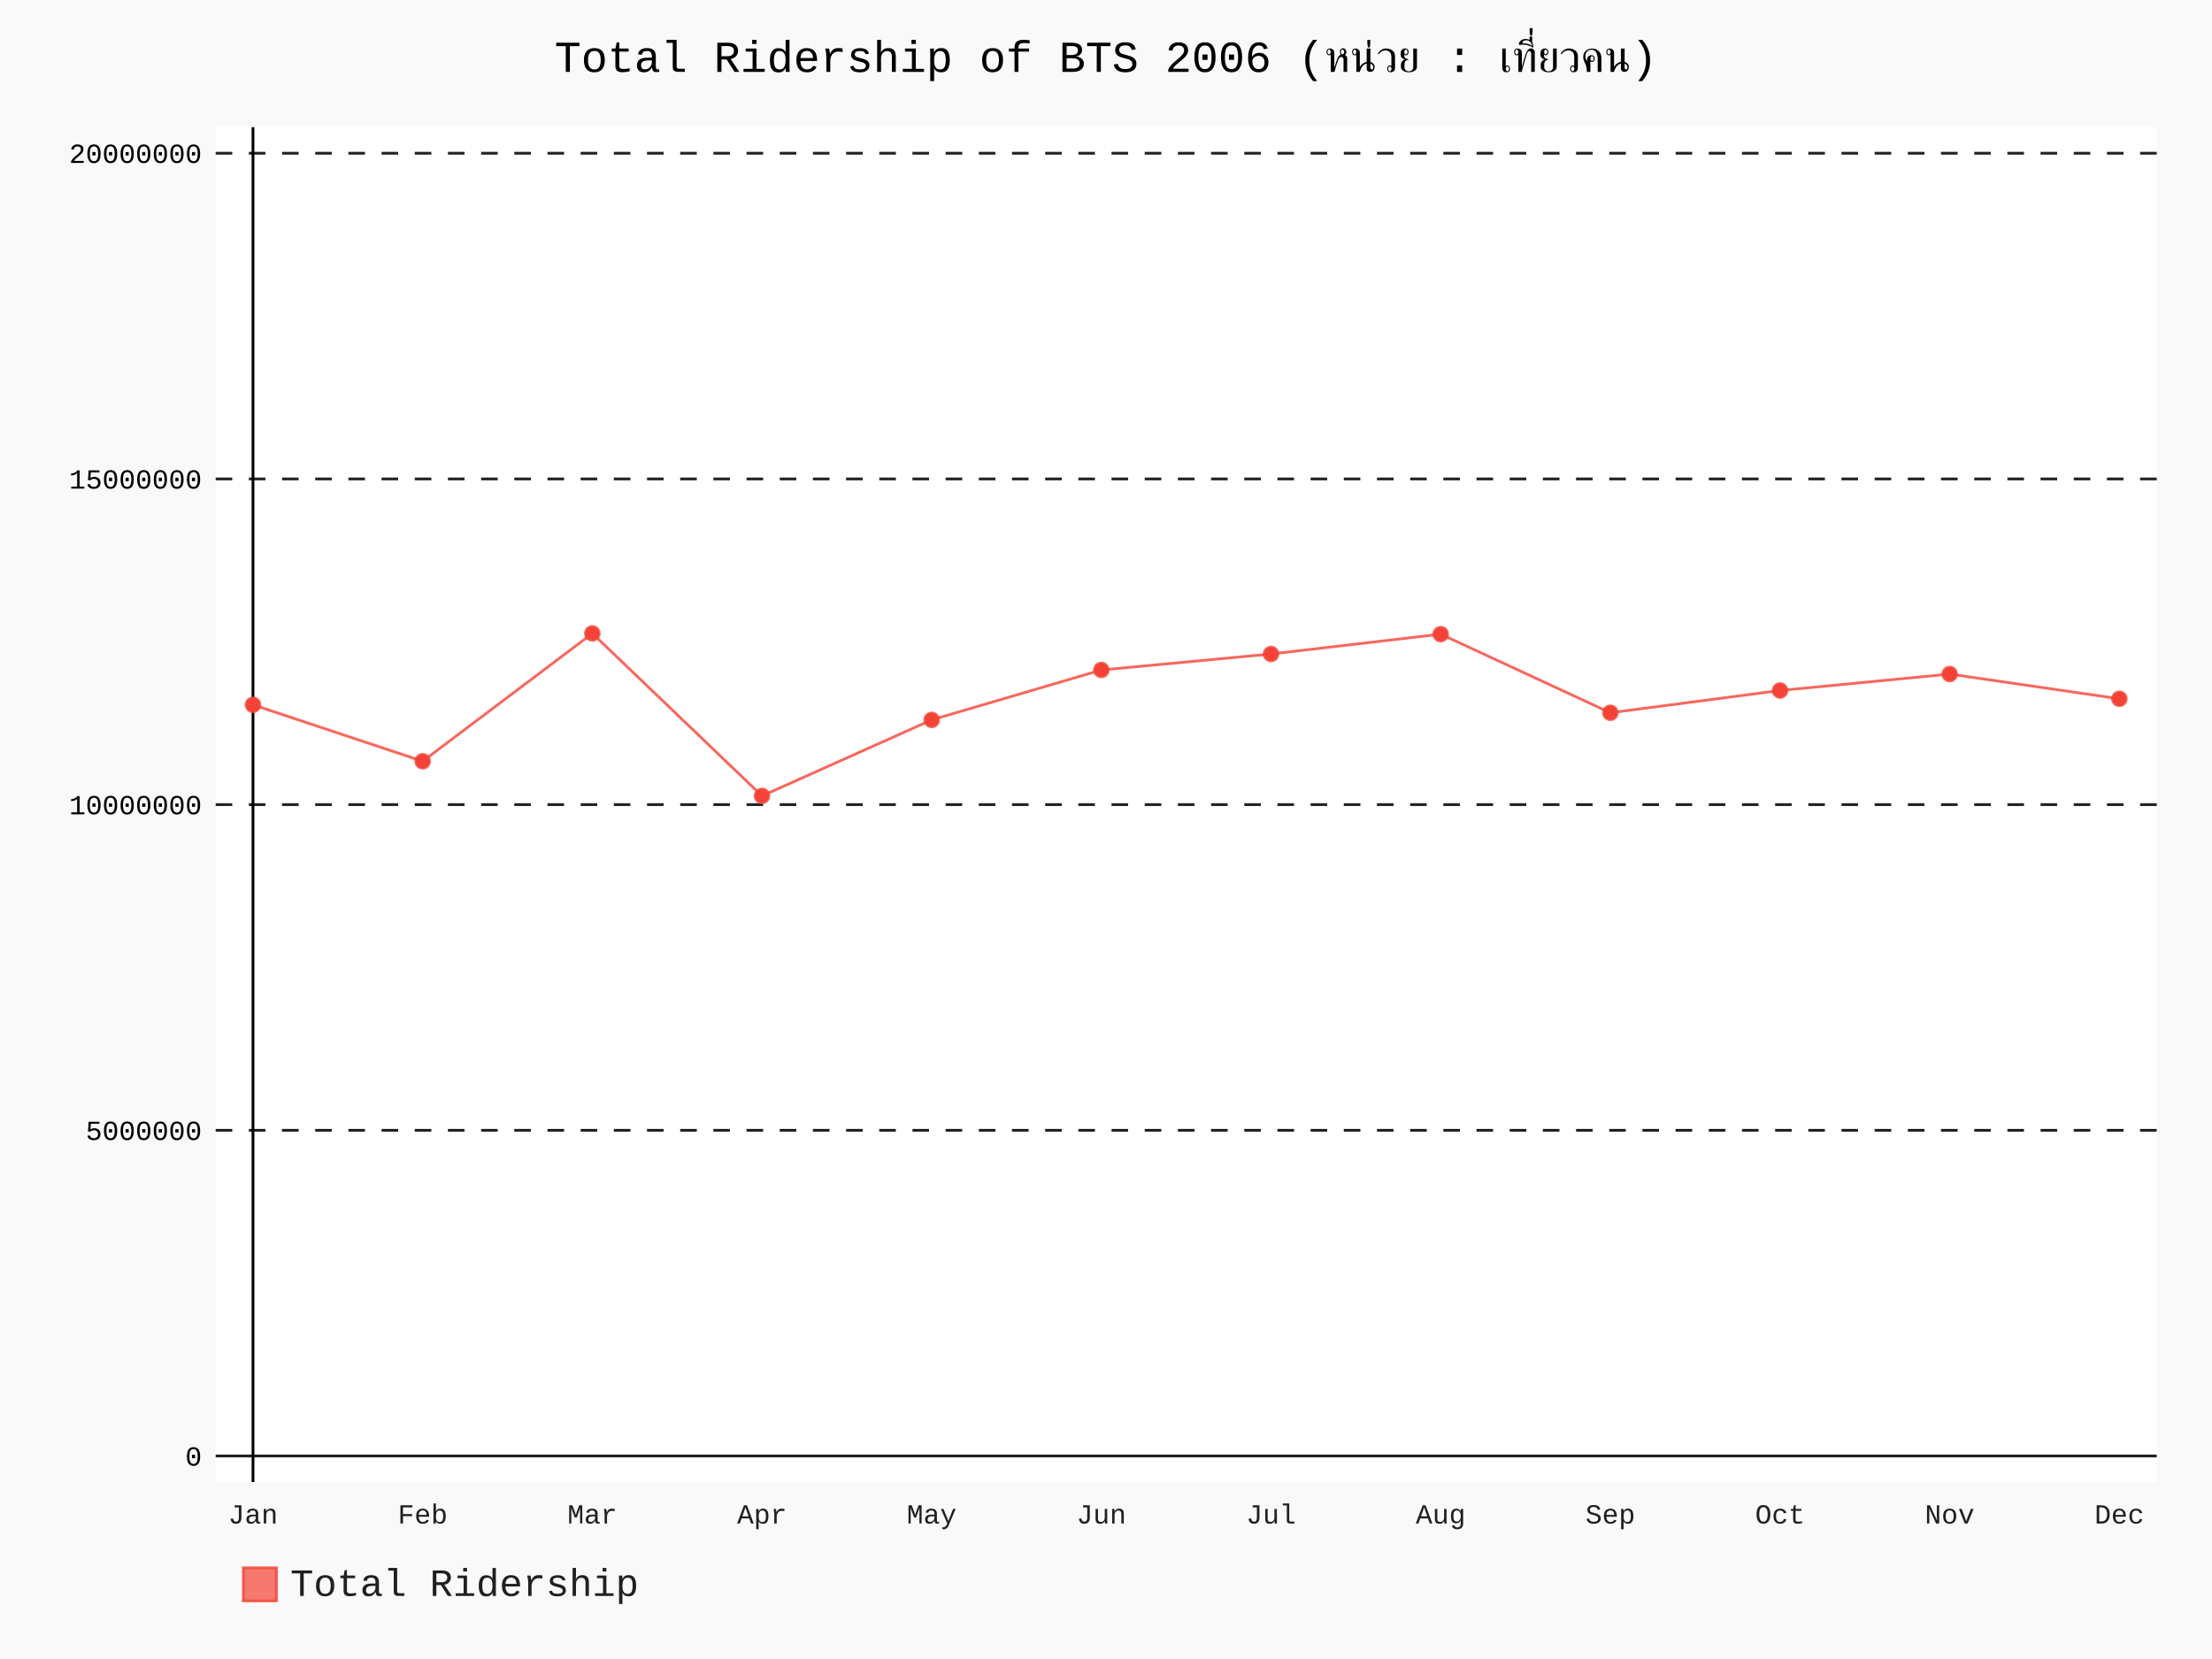
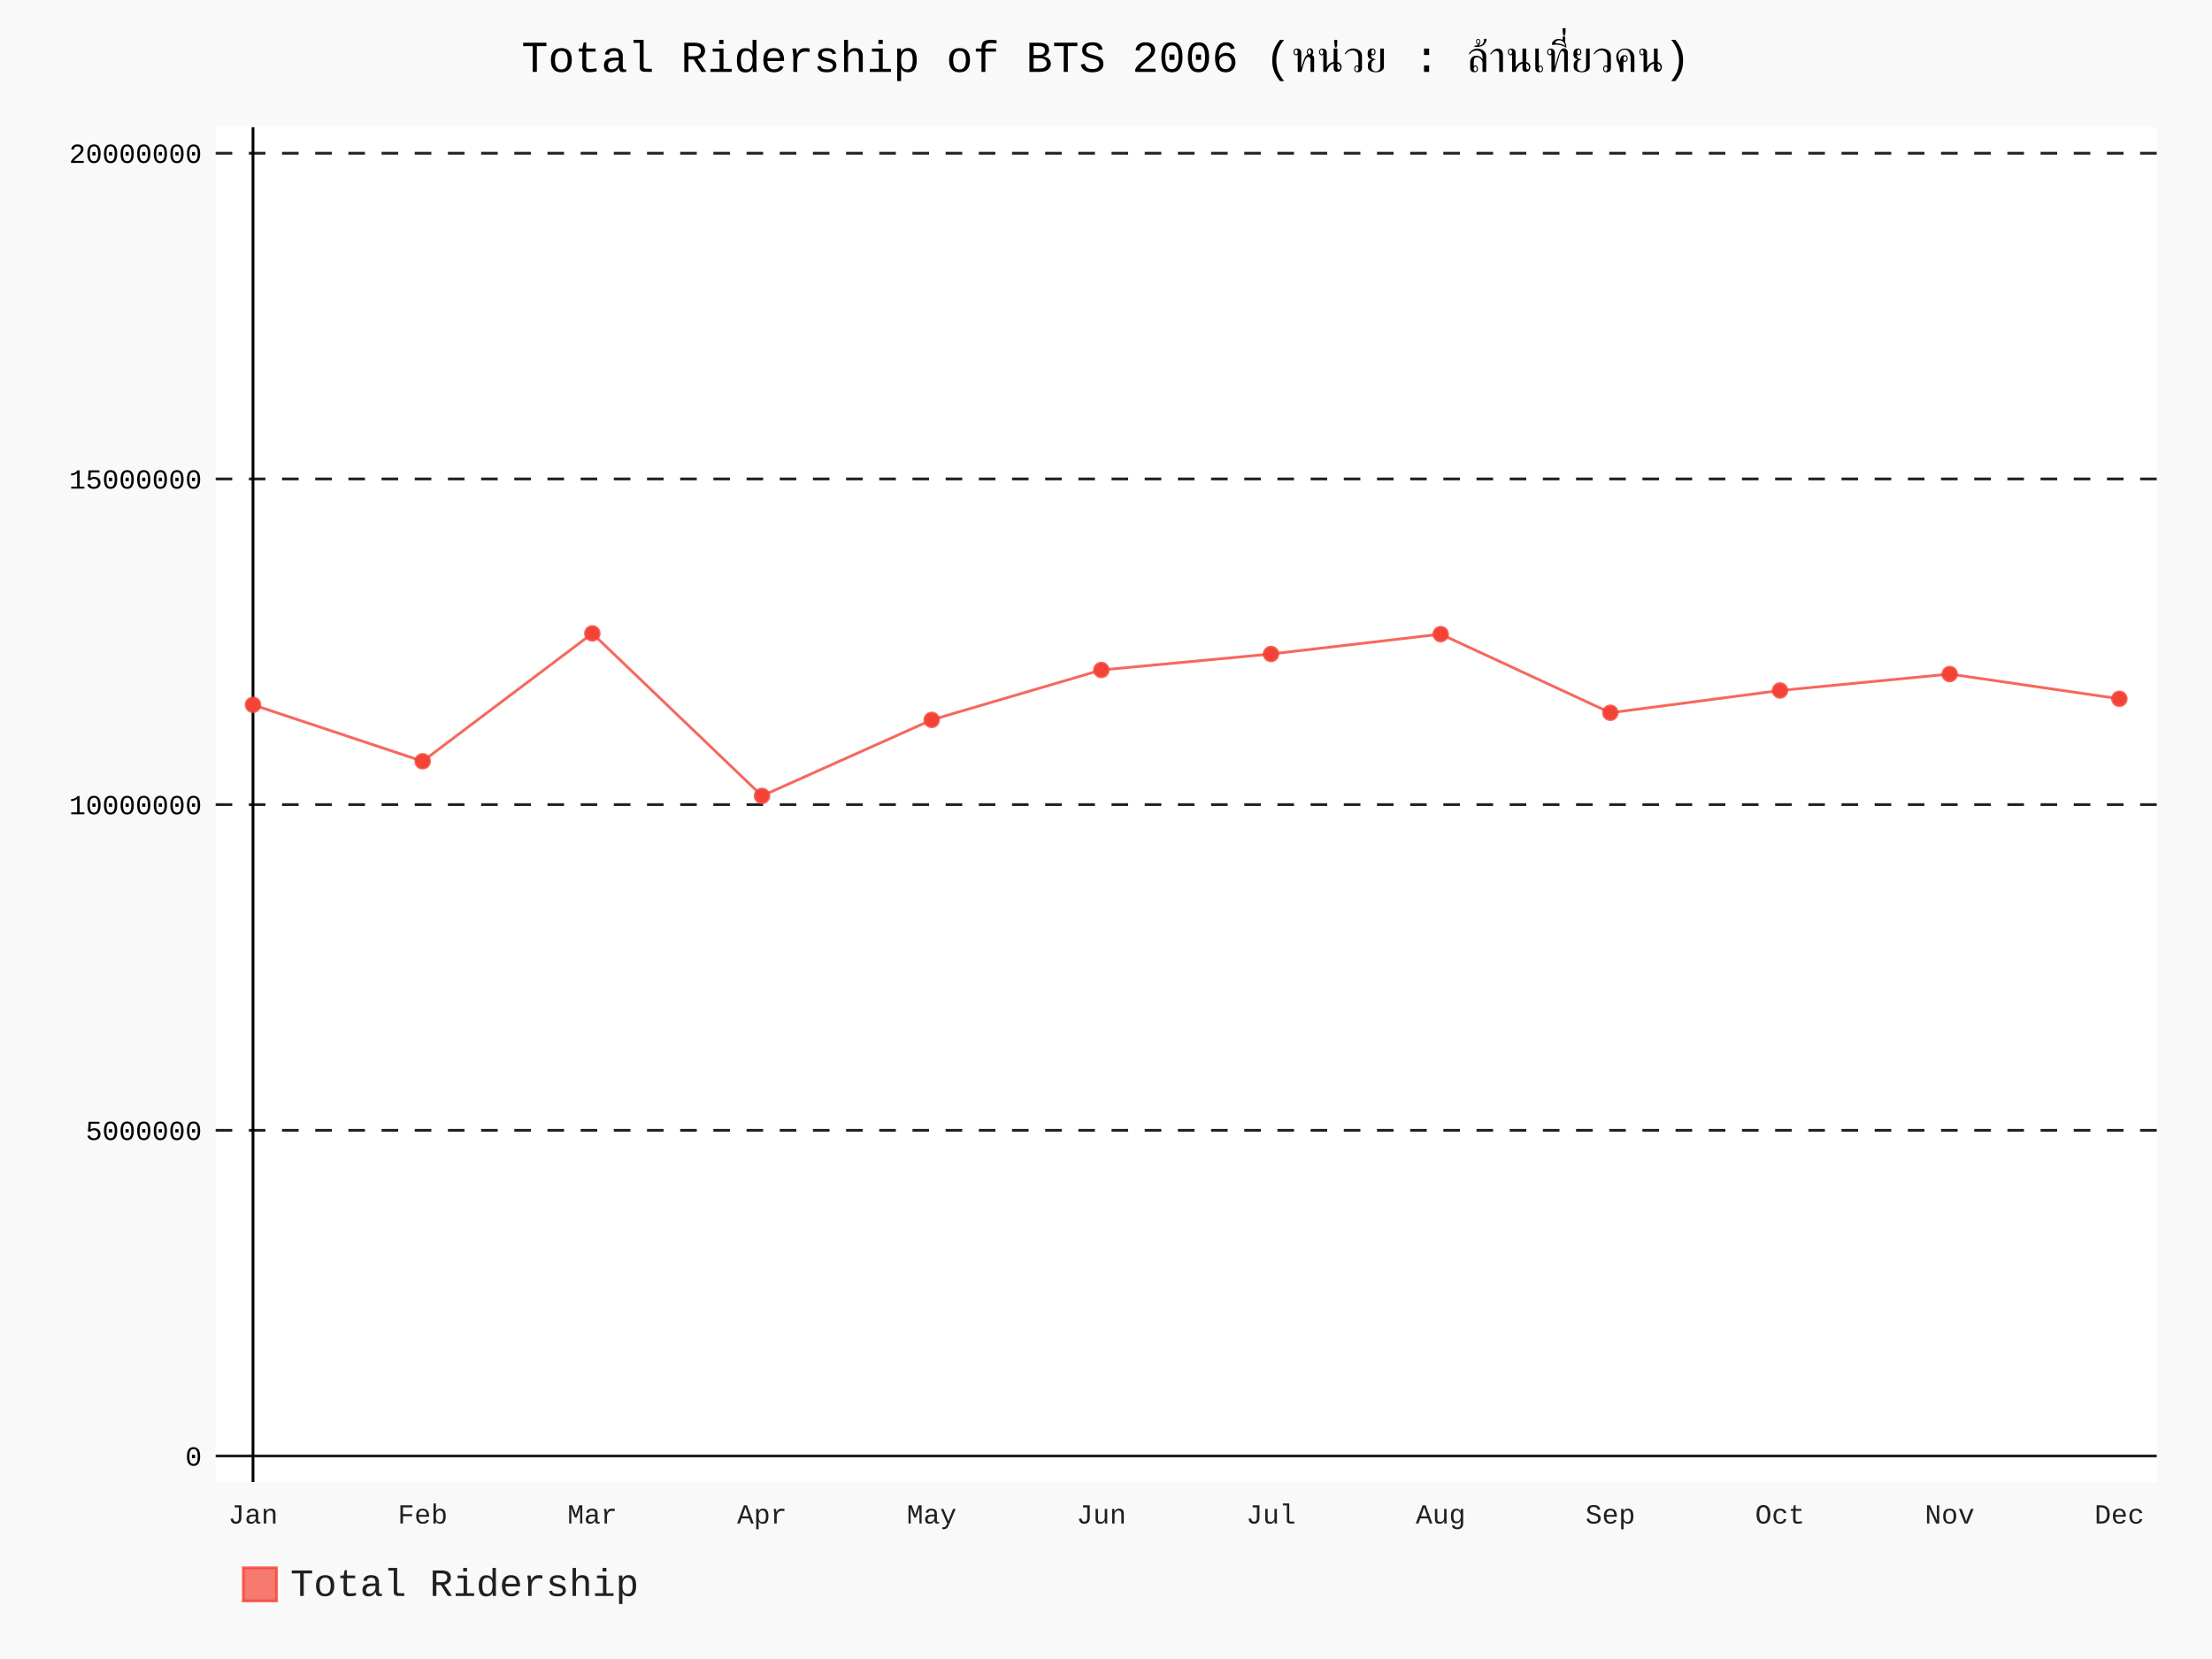
- <svg xmlns="http://www.w3.org/2000/svg" class="pygal-chart" id="chart-cceaae0a-78c3-4092-9738-a203300a2c45" viewBox="0 0 800 600">
+ <svg xmlns="http://www.w3.org/2000/svg" class="pygal-chart" id="chart-fd026924-cde4-4ded-8aa8-ad2d252b1852" viewBox="0 0 800 600">
  <defs>
-     <style type="text/css">#chart-cceaae0a-78c3-4092-9738-a203300a2c45{-webkit-user-select:none;-webkit-font-smoothing:antialiased;font-family:Consolas,"Liberation Mono",Menlo,Courier,monospace}#chart-cceaae0a-78c3-4092-9738-a203300a2c45 .title{font-family:Consolas,"Liberation Mono",Menlo,Courier,monospace;font-size:16px}#chart-cceaae0a-78c3-4092-9738-a203300a2c45 .legends .legend text{font-family:Consolas,"Liberation Mono",Menlo,Courier,monospace;font-size:14px}#chart-cceaae0a-78c3-4092-9738-a203300a2c45 .axis text{font-family:Consolas,"Liberation Mono",Menlo,Courier,monospace;font-size:10px}#chart-cceaae0a-78c3-4092-9738-a203300a2c45 .axis text.major{font-family:Consolas,"Liberation Mono",Menlo,Courier,monospace;font-size:10px}#chart-cceaae0a-78c3-4092-9738-a203300a2c45 .text-overlay text.value{font-family:Consolas,"Liberation Mono",Menlo,Courier,monospace;font-size:16px}#chart-cceaae0a-78c3-4092-9738-a203300a2c45 .text-overlay text.label{font-family:Consolas,"Liberation Mono",Menlo,Courier,monospace;font-size:10px}#chart-cceaae0a-78c3-4092-9738-a203300a2c45 .tooltip{font-family:Consolas,"Liberation Mono",Menlo,Courier,monospace;font-size:14px}#chart-cceaae0a-78c3-4092-9738-a203300a2c45 text.no_data{font-family:Consolas,"Liberation Mono",Menlo,Courier,monospace;font-size:64px}
- #chart-cceaae0a-78c3-4092-9738-a203300a2c45{background-color:rgba(249,249,249,1)}#chart-cceaae0a-78c3-4092-9738-a203300a2c45 path,#chart-cceaae0a-78c3-4092-9738-a203300a2c45 line,#chart-cceaae0a-78c3-4092-9738-a203300a2c45 rect,#chart-cceaae0a-78c3-4092-9738-a203300a2c45 circle{-webkit-transition:150ms;-moz-transition:150ms;transition:150ms}#chart-cceaae0a-78c3-4092-9738-a203300a2c45 .graph &gt; .background{fill:rgba(249,249,249,1)}#chart-cceaae0a-78c3-4092-9738-a203300a2c45 .plot &gt; .background{fill:rgba(255,255,255,1)}#chart-cceaae0a-78c3-4092-9738-a203300a2c45 .graph{fill:rgba(0,0,0,.87)}#chart-cceaae0a-78c3-4092-9738-a203300a2c45 text.no_data{fill:rgba(0,0,0,1)}#chart-cceaae0a-78c3-4092-9738-a203300a2c45 .title{fill:rgba(0,0,0,1)}#chart-cceaae0a-78c3-4092-9738-a203300a2c45 .legends .legend text{fill:rgba(0,0,0,.87)}#chart-cceaae0a-78c3-4092-9738-a203300a2c45 .legends .legend:hover text{fill:rgba(0,0,0,1)}#chart-cceaae0a-78c3-4092-9738-a203300a2c45 .axis .line{stroke:rgba(0,0,0,1)}#chart-cceaae0a-78c3-4092-9738-a203300a2c45 .axis .guide.line{stroke:rgba(0,0,0,.54)}#chart-cceaae0a-78c3-4092-9738-a203300a2c45 .axis .major.line{stroke:rgba(0,0,0,.87)}#chart-cceaae0a-78c3-4092-9738-a203300a2c45 .axis text.major{fill:rgba(0,0,0,1)}#chart-cceaae0a-78c3-4092-9738-a203300a2c45 .axis.y .guides:hover .guide.line,#chart-cceaae0a-78c3-4092-9738-a203300a2c45 .line-graph .axis.x .guides:hover .guide.line,#chart-cceaae0a-78c3-4092-9738-a203300a2c45 .stackedline-graph .axis.x .guides:hover .guide.line,#chart-cceaae0a-78c3-4092-9738-a203300a2c45 .xy-graph .axis.x .guides:hover .guide.line{stroke:rgba(0,0,0,1)}#chart-cceaae0a-78c3-4092-9738-a203300a2c45 .axis .guides:hover text{fill:rgba(0,0,0,1)}#chart-cceaae0a-78c3-4092-9738-a203300a2c45 .reactive{fill-opacity:.7;stroke-opacity:.8}#chart-cceaae0a-78c3-4092-9738-a203300a2c45 .ci{stroke:rgba(0,0,0,.87)}#chart-cceaae0a-78c3-4092-9738-a203300a2c45 .reactive.active,#chart-cceaae0a-78c3-4092-9738-a203300a2c45 .active .reactive{fill-opacity:.8;stroke-opacity:.9;stroke-width:4}#chart-cceaae0a-78c3-4092-9738-a203300a2c45 .ci .reactive.active{stroke-width:1.5}#chart-cceaae0a-78c3-4092-9738-a203300a2c45 .series text{fill:rgba(0,0,0,1)}#chart-cceaae0a-78c3-4092-9738-a203300a2c45 .tooltip rect{fill:rgba(255,255,255,1);stroke:rgba(0,0,0,1);-webkit-transition:opacity 150ms;-moz-transition:opacity 150ms;transition:opacity 150ms}#chart-cceaae0a-78c3-4092-9738-a203300a2c45 .tooltip .label{fill:rgba(0,0,0,.87)}#chart-cceaae0a-78c3-4092-9738-a203300a2c45 .tooltip .label{fill:rgba(0,0,0,.87)}#chart-cceaae0a-78c3-4092-9738-a203300a2c45 .tooltip .legend{font-size:.8em;fill:rgba(0,0,0,.54)}#chart-cceaae0a-78c3-4092-9738-a203300a2c45 .tooltip .x_label{font-size:.6em;fill:rgba(0,0,0,1)}#chart-cceaae0a-78c3-4092-9738-a203300a2c45 .tooltip .xlink{font-size:.5em;text-decoration:underline}#chart-cceaae0a-78c3-4092-9738-a203300a2c45 .tooltip .value{font-size:1.5em}#chart-cceaae0a-78c3-4092-9738-a203300a2c45 .bound{font-size:.5em}#chart-cceaae0a-78c3-4092-9738-a203300a2c45 .max-value{font-size:.75em;fill:rgba(0,0,0,.54)}#chart-cceaae0a-78c3-4092-9738-a203300a2c45 .map-element{fill:rgba(255,255,255,1);stroke:rgba(0,0,0,.54) !important}#chart-cceaae0a-78c3-4092-9738-a203300a2c45 .map-element .reactive{fill-opacity:inherit;stroke-opacity:inherit}#chart-cceaae0a-78c3-4092-9738-a203300a2c45 .color-0,#chart-cceaae0a-78c3-4092-9738-a203300a2c45 .color-0 a:visited{stroke:#F44336;fill:#F44336}#chart-cceaae0a-78c3-4092-9738-a203300a2c45 .text-overlay .color-0 text{fill:black}
- #chart-cceaae0a-78c3-4092-9738-a203300a2c45 text.no_data{text-anchor:middle}#chart-cceaae0a-78c3-4092-9738-a203300a2c45 .guide.line{fill:none}#chart-cceaae0a-78c3-4092-9738-a203300a2c45 .centered{text-anchor:middle}#chart-cceaae0a-78c3-4092-9738-a203300a2c45 .title{text-anchor:middle}#chart-cceaae0a-78c3-4092-9738-a203300a2c45 .legends .legend text{fill-opacity:1}#chart-cceaae0a-78c3-4092-9738-a203300a2c45 .axis.x text{text-anchor:middle}#chart-cceaae0a-78c3-4092-9738-a203300a2c45 .axis.x:not(.web) text[transform]{text-anchor:start}#chart-cceaae0a-78c3-4092-9738-a203300a2c45 .axis.x:not(.web) text[transform].backwards{text-anchor:end}#chart-cceaae0a-78c3-4092-9738-a203300a2c45 .axis.y text{text-anchor:end}#chart-cceaae0a-78c3-4092-9738-a203300a2c45 .axis.y text[transform].backwards{text-anchor:start}#chart-cceaae0a-78c3-4092-9738-a203300a2c45 .axis.y2 text{text-anchor:start}#chart-cceaae0a-78c3-4092-9738-a203300a2c45 .axis.y2 text[transform].backwards{text-anchor:end}#chart-cceaae0a-78c3-4092-9738-a203300a2c45 .axis .guide.line{stroke-dasharray:4,4}#chart-cceaae0a-78c3-4092-9738-a203300a2c45 .axis .major.guide.line{stroke-dasharray:6,6}#chart-cceaae0a-78c3-4092-9738-a203300a2c45 .horizontal .axis.y .guide.line,#chart-cceaae0a-78c3-4092-9738-a203300a2c45 .horizontal .axis.y2 .guide.line,#chart-cceaae0a-78c3-4092-9738-a203300a2c45 .vertical .axis.x .guide.line{opacity:0}#chart-cceaae0a-78c3-4092-9738-a203300a2c45 .horizontal .axis.always_show .guide.line,#chart-cceaae0a-78c3-4092-9738-a203300a2c45 .vertical .axis.always_show .guide.line{opacity:1 !important}#chart-cceaae0a-78c3-4092-9738-a203300a2c45 .axis.y .guides:hover .guide.line,#chart-cceaae0a-78c3-4092-9738-a203300a2c45 .axis.y2 .guides:hover .guide.line,#chart-cceaae0a-78c3-4092-9738-a203300a2c45 .axis.x .guides:hover .guide.line{opacity:1}#chart-cceaae0a-78c3-4092-9738-a203300a2c45 .axis .guides:hover text{opacity:1}#chart-cceaae0a-78c3-4092-9738-a203300a2c45 .nofill{fill:none}#chart-cceaae0a-78c3-4092-9738-a203300a2c45 .subtle-fill{fill-opacity:.2}#chart-cceaae0a-78c3-4092-9738-a203300a2c45 .dot{stroke-width:1px;fill-opacity:1}#chart-cceaae0a-78c3-4092-9738-a203300a2c45 .dot.active{stroke-width:5px}#chart-cceaae0a-78c3-4092-9738-a203300a2c45 .dot.negative{fill:transparent}#chart-cceaae0a-78c3-4092-9738-a203300a2c45 text,#chart-cceaae0a-78c3-4092-9738-a203300a2c45 tspan{stroke:none !important}#chart-cceaae0a-78c3-4092-9738-a203300a2c45 .series text.active{opacity:1}#chart-cceaae0a-78c3-4092-9738-a203300a2c45 .tooltip rect{fill-opacity:.95;stroke-width:.5}#chart-cceaae0a-78c3-4092-9738-a203300a2c45 .tooltip text{fill-opacity:1}#chart-cceaae0a-78c3-4092-9738-a203300a2c45 .showable{visibility:hidden}#chart-cceaae0a-78c3-4092-9738-a203300a2c45 .showable.shown{visibility:visible}#chart-cceaae0a-78c3-4092-9738-a203300a2c45 .gauge-background{fill:rgba(229,229,229,1);stroke:none}#chart-cceaae0a-78c3-4092-9738-a203300a2c45 .bg-lines{stroke:rgba(249,249,249,1);stroke-width:2px}</style>
+     <style type="text/css">#chart-fd026924-cde4-4ded-8aa8-ad2d252b1852{-webkit-user-select:none;-webkit-font-smoothing:antialiased;font-family:Consolas,"Liberation Mono",Menlo,Courier,monospace}#chart-fd026924-cde4-4ded-8aa8-ad2d252b1852 .title{font-family:Consolas,"Liberation Mono",Menlo,Courier,monospace;font-size:16px}#chart-fd026924-cde4-4ded-8aa8-ad2d252b1852 .legends .legend text{font-family:Consolas,"Liberation Mono",Menlo,Courier,monospace;font-size:14px}#chart-fd026924-cde4-4ded-8aa8-ad2d252b1852 .axis text{font-family:Consolas,"Liberation Mono",Menlo,Courier,monospace;font-size:10px}#chart-fd026924-cde4-4ded-8aa8-ad2d252b1852 .axis text.major{font-family:Consolas,"Liberation Mono",Menlo,Courier,monospace;font-size:10px}#chart-fd026924-cde4-4ded-8aa8-ad2d252b1852 .text-overlay text.value{font-family:Consolas,"Liberation Mono",Menlo,Courier,monospace;font-size:16px}#chart-fd026924-cde4-4ded-8aa8-ad2d252b1852 .text-overlay text.label{font-family:Consolas,"Liberation Mono",Menlo,Courier,monospace;font-size:10px}#chart-fd026924-cde4-4ded-8aa8-ad2d252b1852 .tooltip{font-family:Consolas,"Liberation Mono",Menlo,Courier,monospace;font-size:14px}#chart-fd026924-cde4-4ded-8aa8-ad2d252b1852 text.no_data{font-family:Consolas,"Liberation Mono",Menlo,Courier,monospace;font-size:64px}
+ #chart-fd026924-cde4-4ded-8aa8-ad2d252b1852{background-color:rgba(249,249,249,1)}#chart-fd026924-cde4-4ded-8aa8-ad2d252b1852 path,#chart-fd026924-cde4-4ded-8aa8-ad2d252b1852 line,#chart-fd026924-cde4-4ded-8aa8-ad2d252b1852 rect,#chart-fd026924-cde4-4ded-8aa8-ad2d252b1852 circle{-webkit-transition:150ms;-moz-transition:150ms;transition:150ms}#chart-fd026924-cde4-4ded-8aa8-ad2d252b1852 .graph &gt; .background{fill:rgba(249,249,249,1)}#chart-fd026924-cde4-4ded-8aa8-ad2d252b1852 .plot &gt; .background{fill:rgba(255,255,255,1)}#chart-fd026924-cde4-4ded-8aa8-ad2d252b1852 .graph{fill:rgba(0,0,0,.87)}#chart-fd026924-cde4-4ded-8aa8-ad2d252b1852 text.no_data{fill:rgba(0,0,0,1)}#chart-fd026924-cde4-4ded-8aa8-ad2d252b1852 .title{fill:rgba(0,0,0,1)}#chart-fd026924-cde4-4ded-8aa8-ad2d252b1852 .legends .legend text{fill:rgba(0,0,0,.87)}#chart-fd026924-cde4-4ded-8aa8-ad2d252b1852 .legends .legend:hover text{fill:rgba(0,0,0,1)}#chart-fd026924-cde4-4ded-8aa8-ad2d252b1852 .axis .line{stroke:rgba(0,0,0,1)}#chart-fd026924-cde4-4ded-8aa8-ad2d252b1852 .axis .guide.line{stroke:rgba(0,0,0,.54)}#chart-fd026924-cde4-4ded-8aa8-ad2d252b1852 .axis .major.line{stroke:rgba(0,0,0,.87)}#chart-fd026924-cde4-4ded-8aa8-ad2d252b1852 .axis text.major{fill:rgba(0,0,0,1)}#chart-fd026924-cde4-4ded-8aa8-ad2d252b1852 .axis.y .guides:hover .guide.line,#chart-fd026924-cde4-4ded-8aa8-ad2d252b1852 .line-graph .axis.x .guides:hover .guide.line,#chart-fd026924-cde4-4ded-8aa8-ad2d252b1852 .stackedline-graph .axis.x .guides:hover .guide.line,#chart-fd026924-cde4-4ded-8aa8-ad2d252b1852 .xy-graph .axis.x .guides:hover .guide.line{stroke:rgba(0,0,0,1)}#chart-fd026924-cde4-4ded-8aa8-ad2d252b1852 .axis .guides:hover text{fill:rgba(0,0,0,1)}#chart-fd026924-cde4-4ded-8aa8-ad2d252b1852 .reactive{fill-opacity:.7;stroke-opacity:.8}#chart-fd026924-cde4-4ded-8aa8-ad2d252b1852 .ci{stroke:rgba(0,0,0,.87)}#chart-fd026924-cde4-4ded-8aa8-ad2d252b1852 .reactive.active,#chart-fd026924-cde4-4ded-8aa8-ad2d252b1852 .active .reactive{fill-opacity:.8;stroke-opacity:.9;stroke-width:4}#chart-fd026924-cde4-4ded-8aa8-ad2d252b1852 .ci .reactive.active{stroke-width:1.5}#chart-fd026924-cde4-4ded-8aa8-ad2d252b1852 .series text{fill:rgba(0,0,0,1)}#chart-fd026924-cde4-4ded-8aa8-ad2d252b1852 .tooltip rect{fill:rgba(255,255,255,1);stroke:rgba(0,0,0,1);-webkit-transition:opacity 150ms;-moz-transition:opacity 150ms;transition:opacity 150ms}#chart-fd026924-cde4-4ded-8aa8-ad2d252b1852 .tooltip .label{fill:rgba(0,0,0,.87)}#chart-fd026924-cde4-4ded-8aa8-ad2d252b1852 .tooltip .label{fill:rgba(0,0,0,.87)}#chart-fd026924-cde4-4ded-8aa8-ad2d252b1852 .tooltip .legend{font-size:.8em;fill:rgba(0,0,0,.54)}#chart-fd026924-cde4-4ded-8aa8-ad2d252b1852 .tooltip .x_label{font-size:.6em;fill:rgba(0,0,0,1)}#chart-fd026924-cde4-4ded-8aa8-ad2d252b1852 .tooltip .xlink{font-size:.5em;text-decoration:underline}#chart-fd026924-cde4-4ded-8aa8-ad2d252b1852 .tooltip .value{font-size:1.5em}#chart-fd026924-cde4-4ded-8aa8-ad2d252b1852 .bound{font-size:.5em}#chart-fd026924-cde4-4ded-8aa8-ad2d252b1852 .max-value{font-size:.75em;fill:rgba(0,0,0,.54)}#chart-fd026924-cde4-4ded-8aa8-ad2d252b1852 .map-element{fill:rgba(255,255,255,1);stroke:rgba(0,0,0,.54) !important}#chart-fd026924-cde4-4ded-8aa8-ad2d252b1852 .map-element .reactive{fill-opacity:inherit;stroke-opacity:inherit}#chart-fd026924-cde4-4ded-8aa8-ad2d252b1852 .color-0,#chart-fd026924-cde4-4ded-8aa8-ad2d252b1852 .color-0 a:visited{stroke:#F44336;fill:#F44336}#chart-fd026924-cde4-4ded-8aa8-ad2d252b1852 .text-overlay .color-0 text{fill:black}
+ #chart-fd026924-cde4-4ded-8aa8-ad2d252b1852 text.no_data{text-anchor:middle}#chart-fd026924-cde4-4ded-8aa8-ad2d252b1852 .guide.line{fill:none}#chart-fd026924-cde4-4ded-8aa8-ad2d252b1852 .centered{text-anchor:middle}#chart-fd026924-cde4-4ded-8aa8-ad2d252b1852 .title{text-anchor:middle}#chart-fd026924-cde4-4ded-8aa8-ad2d252b1852 .legends .legend text{fill-opacity:1}#chart-fd026924-cde4-4ded-8aa8-ad2d252b1852 .axis.x text{text-anchor:middle}#chart-fd026924-cde4-4ded-8aa8-ad2d252b1852 .axis.x:not(.web) text[transform]{text-anchor:start}#chart-fd026924-cde4-4ded-8aa8-ad2d252b1852 .axis.x:not(.web) text[transform].backwards{text-anchor:end}#chart-fd026924-cde4-4ded-8aa8-ad2d252b1852 .axis.y text{text-anchor:end}#chart-fd026924-cde4-4ded-8aa8-ad2d252b1852 .axis.y text[transform].backwards{text-anchor:start}#chart-fd026924-cde4-4ded-8aa8-ad2d252b1852 .axis.y2 text{text-anchor:start}#chart-fd026924-cde4-4ded-8aa8-ad2d252b1852 .axis.y2 text[transform].backwards{text-anchor:end}#chart-fd026924-cde4-4ded-8aa8-ad2d252b1852 .axis .guide.line{stroke-dasharray:4,4}#chart-fd026924-cde4-4ded-8aa8-ad2d252b1852 .axis .major.guide.line{stroke-dasharray:6,6}#chart-fd026924-cde4-4ded-8aa8-ad2d252b1852 .horizontal .axis.y .guide.line,#chart-fd026924-cde4-4ded-8aa8-ad2d252b1852 .horizontal .axis.y2 .guide.line,#chart-fd026924-cde4-4ded-8aa8-ad2d252b1852 .vertical .axis.x .guide.line{opacity:0}#chart-fd026924-cde4-4ded-8aa8-ad2d252b1852 .horizontal .axis.always_show .guide.line,#chart-fd026924-cde4-4ded-8aa8-ad2d252b1852 .vertical .axis.always_show .guide.line{opacity:1 !important}#chart-fd026924-cde4-4ded-8aa8-ad2d252b1852 .axis.y .guides:hover .guide.line,#chart-fd026924-cde4-4ded-8aa8-ad2d252b1852 .axis.y2 .guides:hover .guide.line,#chart-fd026924-cde4-4ded-8aa8-ad2d252b1852 .axis.x .guides:hover .guide.line{opacity:1}#chart-fd026924-cde4-4ded-8aa8-ad2d252b1852 .axis .guides:hover text{opacity:1}#chart-fd026924-cde4-4ded-8aa8-ad2d252b1852 .nofill{fill:none}#chart-fd026924-cde4-4ded-8aa8-ad2d252b1852 .subtle-fill{fill-opacity:.2}#chart-fd026924-cde4-4ded-8aa8-ad2d252b1852 .dot{stroke-width:1px;fill-opacity:1}#chart-fd026924-cde4-4ded-8aa8-ad2d252b1852 .dot.active{stroke-width:5px}#chart-fd026924-cde4-4ded-8aa8-ad2d252b1852 .dot.negative{fill:transparent}#chart-fd026924-cde4-4ded-8aa8-ad2d252b1852 text,#chart-fd026924-cde4-4ded-8aa8-ad2d252b1852 tspan{stroke:none !important}#chart-fd026924-cde4-4ded-8aa8-ad2d252b1852 .series text.active{opacity:1}#chart-fd026924-cde4-4ded-8aa8-ad2d252b1852 .tooltip rect{fill-opacity:.95;stroke-width:.5}#chart-fd026924-cde4-4ded-8aa8-ad2d252b1852 .tooltip text{fill-opacity:1}#chart-fd026924-cde4-4ded-8aa8-ad2d252b1852 .showable{visibility:hidden}#chart-fd026924-cde4-4ded-8aa8-ad2d252b1852 .showable.shown{visibility:visible}#chart-fd026924-cde4-4ded-8aa8-ad2d252b1852 .gauge-background{fill:rgba(229,229,229,1);stroke:none}#chart-fd026924-cde4-4ded-8aa8-ad2d252b1852 .bg-lines{stroke:rgba(249,249,249,1);stroke-width:2px}</style>
  </defs>
  <g class="graph line-graph vertical">
    <rect class="background" height="600" width="800" x="0" y="0" />
    <g class="plot" transform="translate(78, 46)">
      <rect class="background" height="490.0" width="702.0" x="0" y="0" />
      <g class="axis y always_show">
        <g class="guides">
          <path class="axis major line" d="M0 480.577 h702" />
          <text class="major" x="-5" y="484.077">0</text>
        </g>
        <g class="guides">
          <path class="major guide line" d="M0 362.788 h702" />
          <text class="major" x="-5" y="366.288">5000000</text>
        </g>
        <g class="guides">
          <path class="major guide line" d="M0 245 h702" />
          <text class="major" x="-5" y="248.5">10000000</text>
        </g>
        <g class="guides">
          <path class="major guide line" d="M0 127.212 h702" />
          <text class="major" x="-5" y="130.712">15000000</text>
        </g>
        <g class="guides">
          <path class="major guide line" d="M0 9.423 h702" />
          <text class="major" x="-5" y="12.923">20000000</text>
        </g>
      </g>
      <g class="axis x">
        <g class="guides">
          <path class="line" d="M13.5 0 v490" />
          <text class="" x="13.5" y="505.0">Jan</text>
        </g>
        <g class="guides">
          <path class="guide line" d="M74.864 0 v490" />
          <text class="" x="74.864" y="505.0">Feb</text>
        </g>
        <g class="guides">
          <path class="guide line" d="M136.227 0 v490" />
          <text class="" x="136.227" y="505.0">Mar</text>
        </g>
        <g class="guides">
          <path class="guide line" d="M197.591 0 v490" />
          <text class="" x="197.591" y="505.0">Apr</text>
        </g>
        <g class="guides">
          <path class="guide line" d="M258.955 0 v490" />
          <text class="" x="258.955" y="505.0">May</text>
        </g>
        <g class="guides">
          <path class="guide line" d="M320.318 0 v490" />
          <text class="" x="320.318" y="505.0">Jun</text>
        </g>
        <g class="guides">
          <path class="guide line" d="M381.682 0 v490" />
          <text class="" x="381.682" y="505.0">Jul</text>
        </g>
        <g class="guides">
          <path class="guide line" d="M443.045 0 v490" />
          <text class="" x="443.045" y="505.0">Aug</text>
        </g>
        <g class="guides">
          <path class="guide line" d="M504.409 0 v490" />
          <text class="" x="504.409" y="505.0">Sep</text>
        </g>
        <g class="guides">
          <path class="guide line" d="M565.773 0 v490" />
          <text class="" x="565.773" y="505.0">Oct</text>
        </g>
        <g class="guides">
          <path class="guide line" d="M627.136 0 v490" />
          <text class="" x="627.136" y="505.0">Nov</text>
        </g>
        <g class="guides">
          <path class="guide line" d="M688.5 0 v490" />
          <text class="" x="688.5" y="505.0">Dec</text>
        </g>
      </g>
      <g class="series serie-0 color-0">
        <path class="line reactive nofill" d="M13.5 208.897 L74.864 229.324 136.227 183.078 197.591 241.844 258.955 214.359 320.318 196.305 381.682 190.525 443.045 183.345 504.409 211.781 565.773 203.725 627.136 197.784 688.5 206.73" />
      </g>
    </g>
    <g class="titles">
-       <text class="title plot_title" x="400.0" y="26">Total Ridership of BTS 2006 (หน่วย : เที่ยวคน)</text>
+       <text class="title plot_title" x="400.0" y="26">Total Ridership of BTS 2006 (หน่วย : ล้านเที่ยวคน)</text>
    </g>
    <g class="plot overlay" transform="translate(78, 46)">
      <g class="series serie-0 color-0">
        <g class="dots">
          <circle class="dot reactive tooltip-trigger" cx="13.5" cy="208.897" r="2.5" />
        </g>
        <g class="dots">
          <circle class="dot reactive tooltip-trigger" cx="74.864" cy="229.324" r="2.5" />
        </g>
        <g class="dots">
          <circle class="dot reactive tooltip-trigger" cx="136.227" cy="183.078" r="2.5" />
        </g>
        <g class="dots">
          <circle class="dot reactive tooltip-trigger" cx="197.591" cy="241.844" r="2.5" />
        </g>
        <g class="dots">
          <circle class="dot reactive tooltip-trigger" cx="258.955" cy="214.359" r="2.5" />
        </g>
        <g class="dots">
          <circle class="dot reactive tooltip-trigger" cx="320.318" cy="196.305" r="2.5" />
        </g>
        <g class="dots">
          <circle class="dot reactive tooltip-trigger" cx="381.682" cy="190.525" r="2.5" />
        </g>
        <g class="dots">
          <circle class="dot reactive tooltip-trigger" cx="443.045" cy="183.345" r="2.5" />
        </g>
        <g class="dots">
          <circle class="dot reactive tooltip-trigger" cx="504.409" cy="211.781" r="2.5" />
        </g>
        <g class="dots">
          <circle class="dot reactive tooltip-trigger" cx="565.773" cy="203.725" r="2.5" />
        </g>
        <g class="dots">
          <circle class="dot reactive tooltip-trigger" cx="627.136" cy="197.784" r="2.5" />
        </g>
        <g class="dots">
          <circle class="dot reactive tooltip-trigger" cx="688.5" cy="206.73" r="2.5" />
        </g>
      </g>
    </g>
    <g class="plot text-overlay" transform="translate(78, 46)">
      <g class="series serie-0 color-0" />
    </g>
    <g class="plot tooltip-overlay" transform="translate(78, 46)">
      <g class="tooltip" style="opacity: 0" transform="translate(0 0)">
        <rect class="tooltip-box" height="0" rx="0" ry="0" width="0" />
        <g class="text" />
      </g>
    </g>
    <g class="legends" transform="translate(88, 566)">
      <g class="legend reactive activate-serie" id="activate-serie-0">
        <rect class="color-0 reactive" height="12" width="12" x="0.0" y="1.0" />
        <text x="17.0" y="11.2">Total Ridership</text>
      </g>
    </g>
  </g>
</svg>
